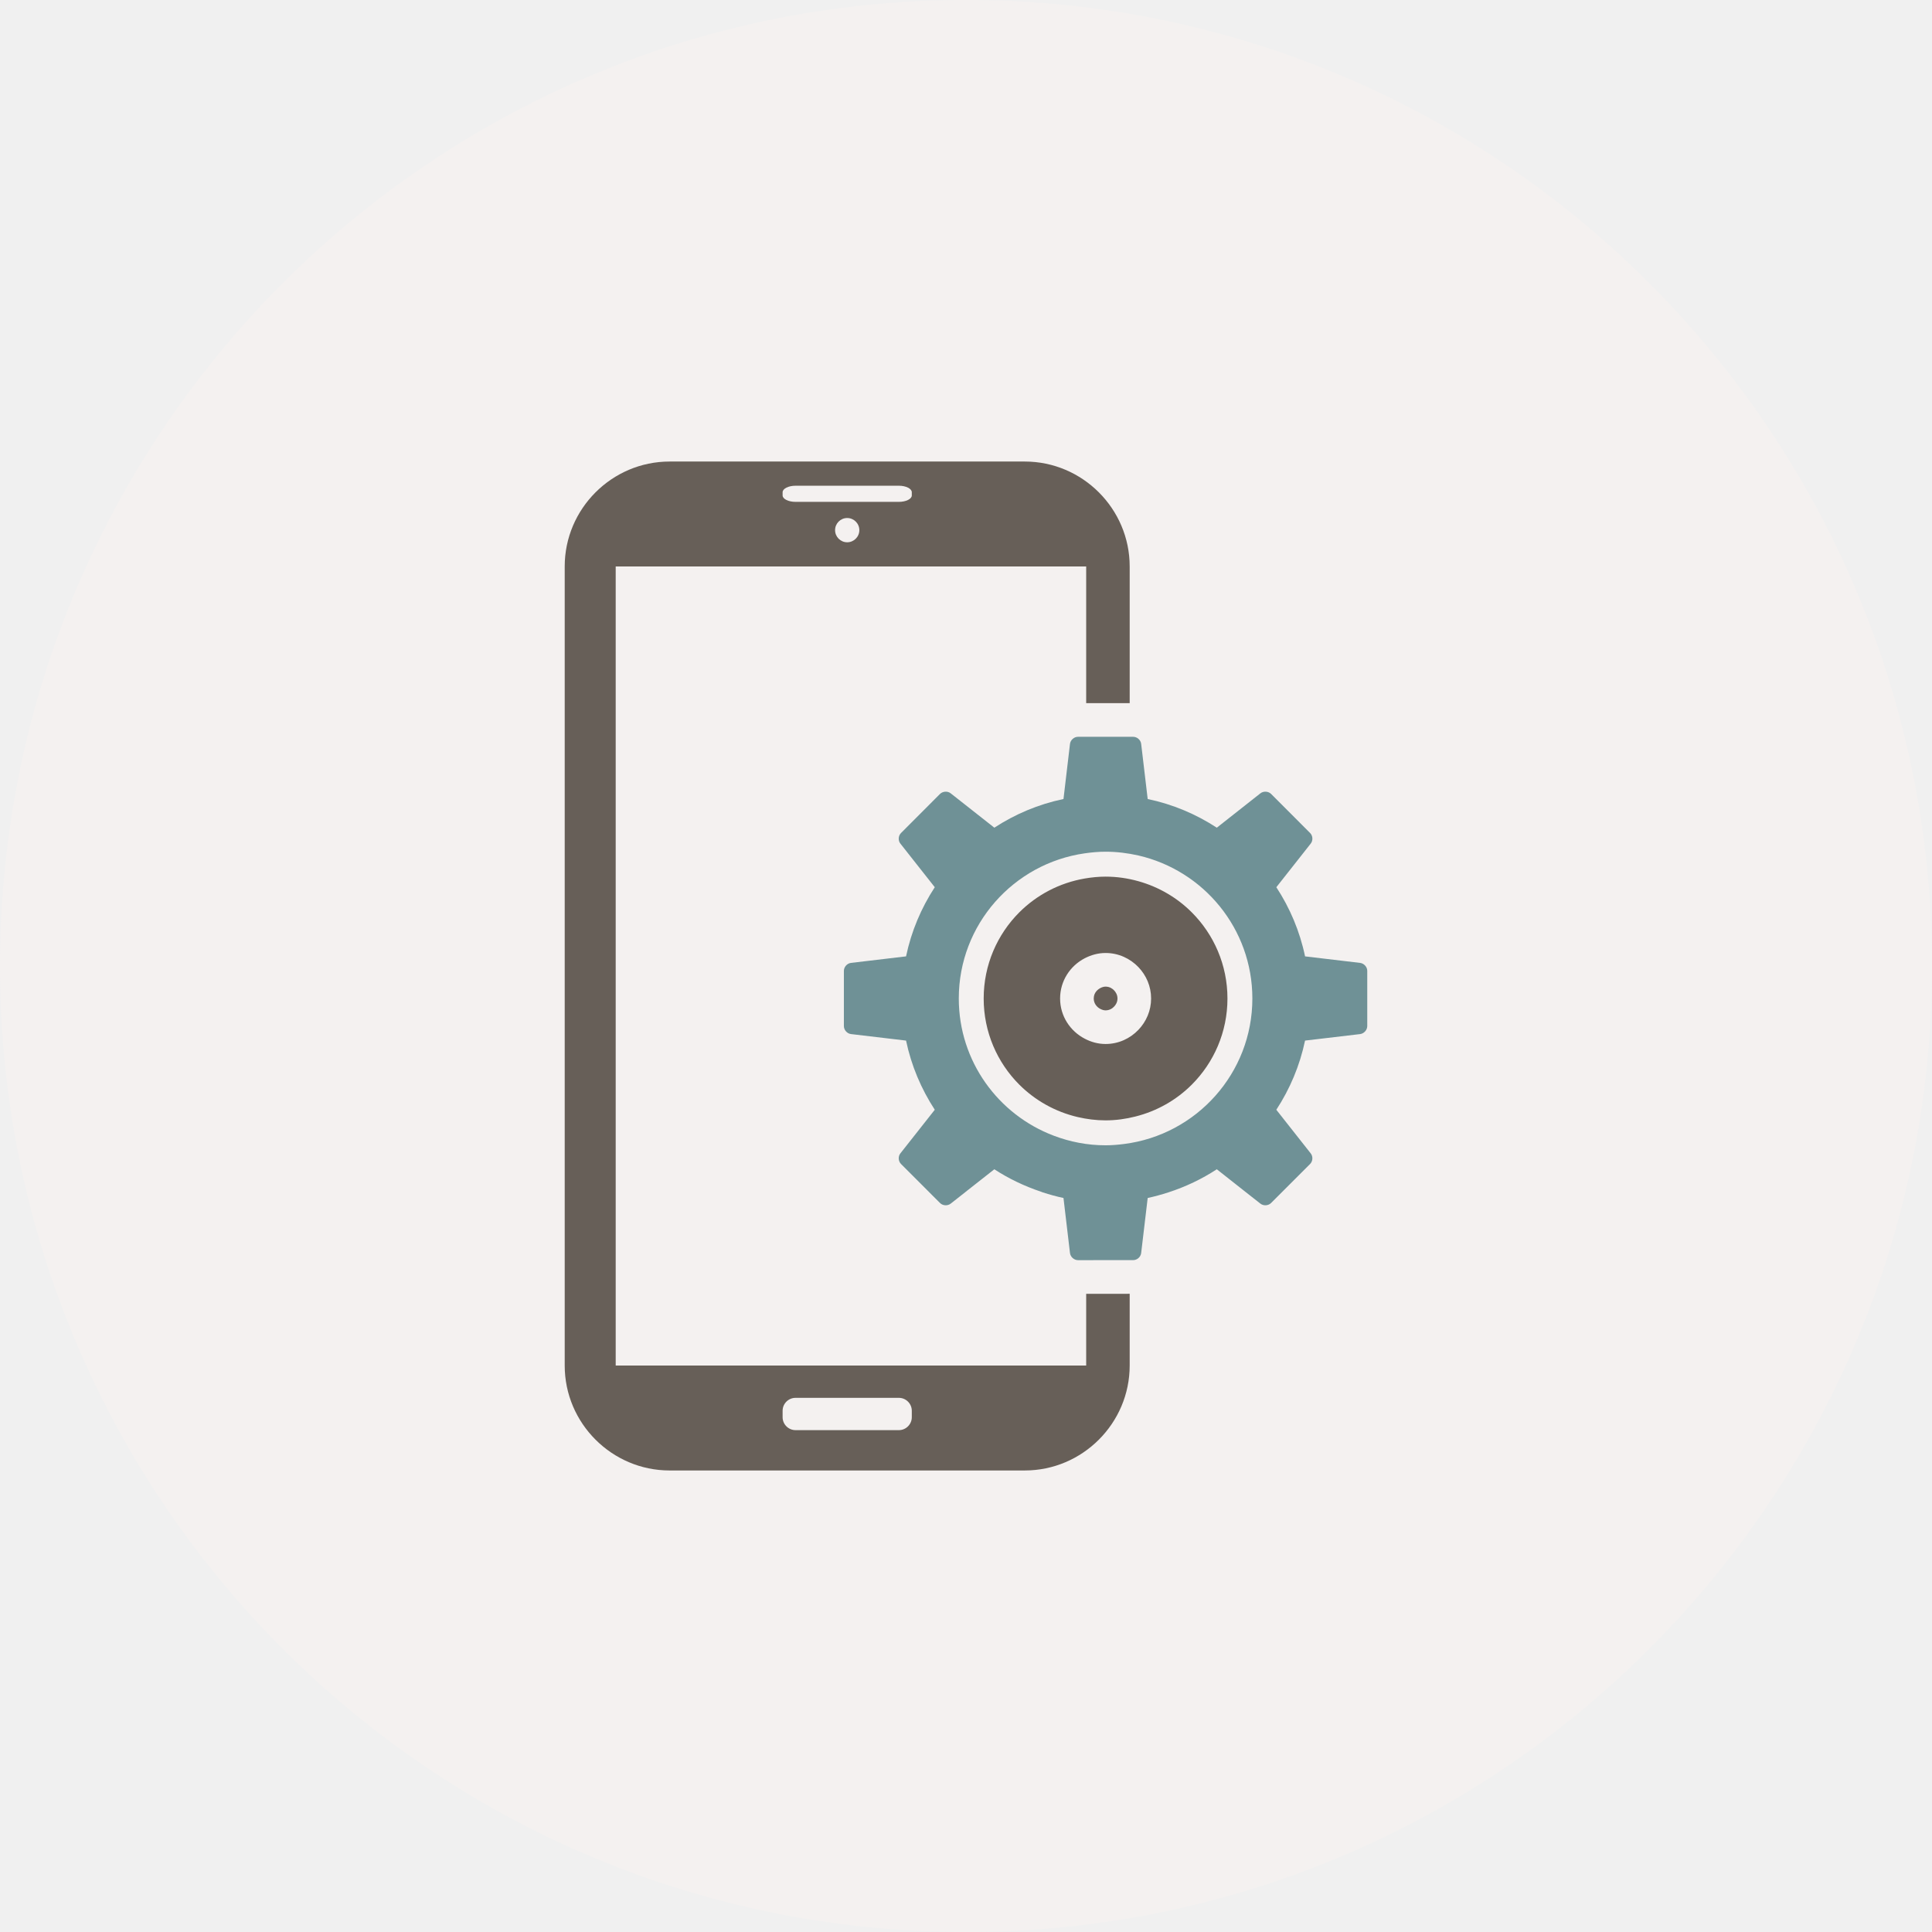
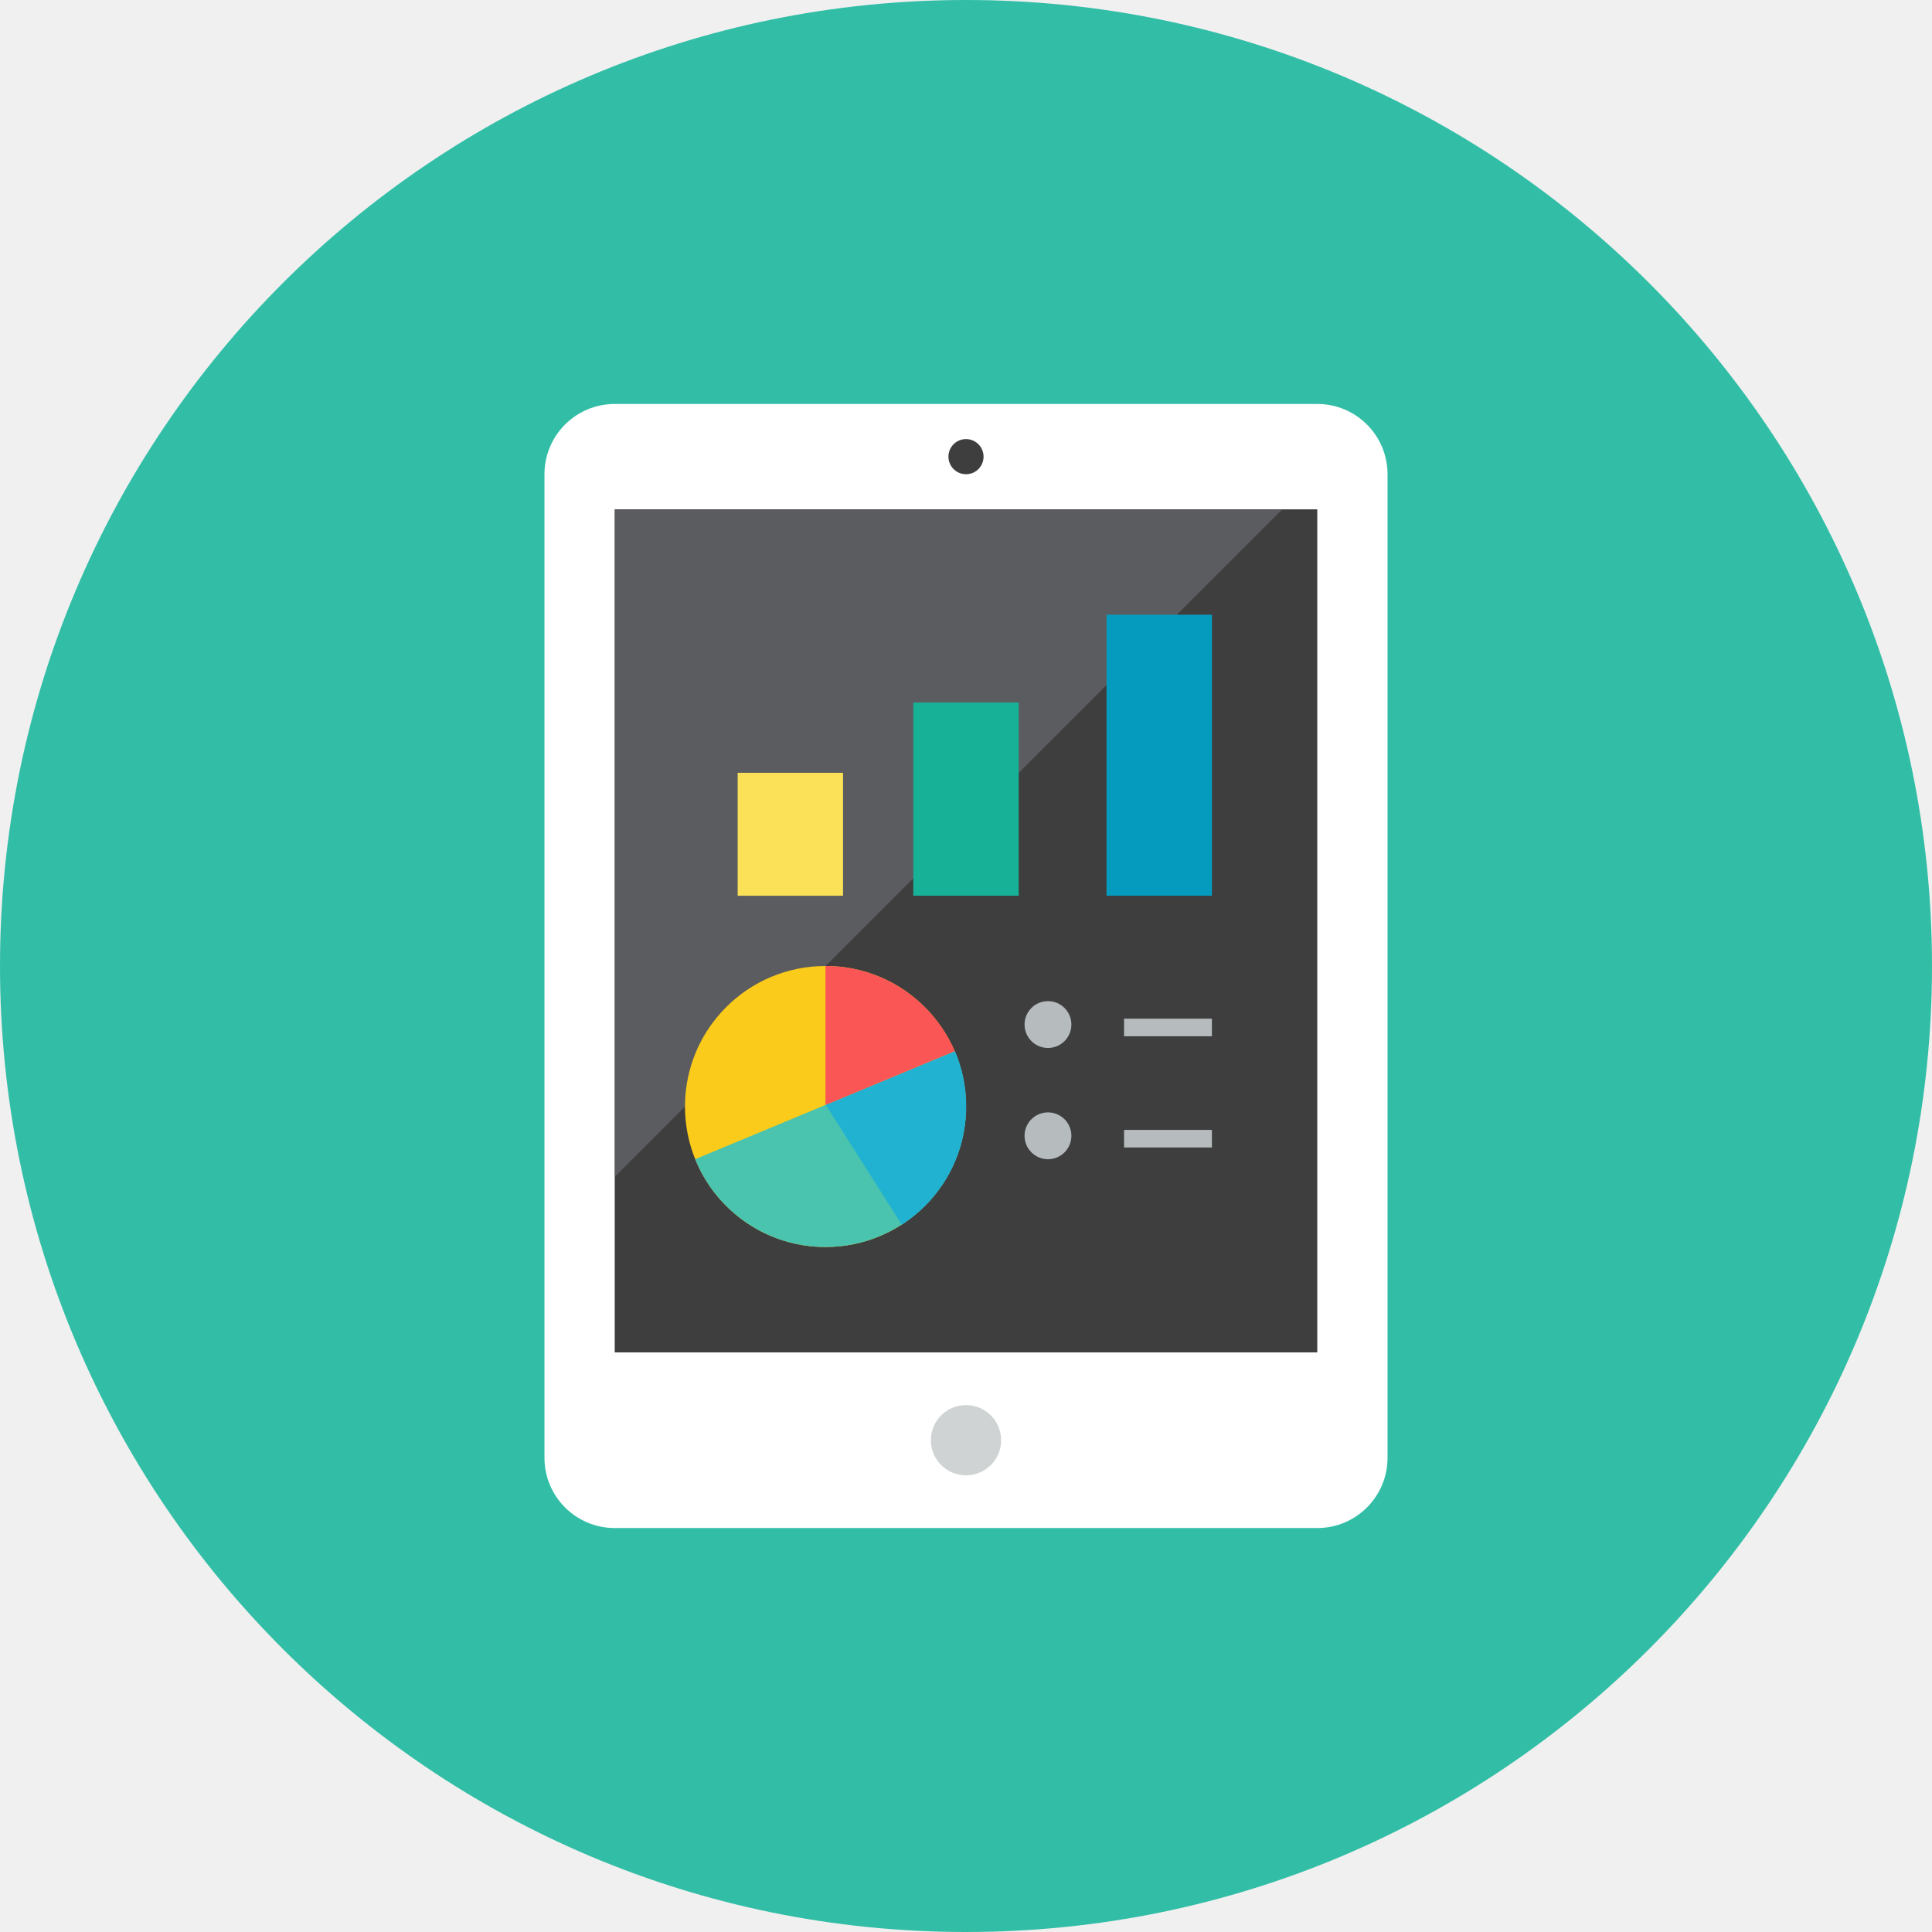
- <svg xmlns="http://www.w3.org/2000/svg" version="1.1" id="Layer_1" x="0px" y="0px" width="500px" height="500px" viewBox="0 0 500 500" enable-background="new 0 0 500 500" xml:space="preserve">
-   <g id="smartphone-configuration">
+ <svg xmlns="http://www.w3.org/2000/svg" height="110px" style="enable-background:new 0 0 110 110;" version="1.0" viewBox="0 0 110 110" width="110px" xml:space="preserve">
+   <g id="Artboard" />
+   <g id="Multicolor">
+     <circle cx="55" cy="55" r="55" style="fill:#32BEA6;" />
    <g>
-       <circle fill="#F4F1F0" cx="250" cy="250" r="250" />
-       <g id="_x33_7">
-         <g>
-           <path fill="#675F58" d="M284.755,255.713c-0.401,0.212-1.698,1.01-1.698,2.696c0,1.34,0.873,2.268,1.692,2.69      c0.499,0.256,0.938,0.381,1.373,0.381c1.058,0,1.79-0.532,2.214-0.983c0.391-0.407,0.867-1.112,0.867-2.089      c0-0.982-0.477-1.682-0.867-2.094c-0.418-0.445-1.15-0.977-2.214-0.977C285.688,255.339,285.243,255.463,284.755,255.713z" />
-           <path fill="#675F58" d="M292.361,146.593c0-14.92-12.213-27.148-27.148-27.148h-91.916c-14.944,0-27.151,12.229-27.151,27.148      v206.81c0,14.931,12.207,27.154,27.151,27.154h91.916c14.936,0,27.148-12.225,27.148-27.154v-18.57l-11.258,0.011v18.56H159.343      v-206.81h121.761v35.384h11.258V146.593L292.361,146.593z M202.539,365.104c0-1.845,1.508-3.342,3.337-3.342h26.758      c1.831,0,3.339,1.497,3.339,3.342v1.676c0,1.83-1.508,3.338-3.339,3.338h-26.758c-1.829,0-3.337-1.508-3.337-3.338V365.104z       M219.252,140.343c-1.73,0-3.133-1.421-3.133-3.141c0-1.731,1.403-3.141,3.133-3.141c1.728,0,3.144,1.41,3.144,3.141      C222.396,138.921,220.98,140.343,219.252,140.343z M235.973,128.223c0,0.911-1.508,1.66-3.339,1.66h-26.758      c-1.829,0-3.337-0.749-3.337-1.66v-0.835c0-0.917,1.508-1.682,3.337-1.682h26.758c1.831,0,3.339,0.765,3.339,1.682V128.223z" />
-         </g>
-         <g>
-           <path fill="#675F58" d="M294.629,228.06c-2.707-0.759-5.566-1.188-8.507-1.188c-1.845,0-3.63,0.19-5.377,0.483      c-6.56,1.128-12.429,4.243-16.943,8.751c-5.706,5.708-9.226,13.596-9.226,22.304c0,8.713,3.52,16.597,9.226,22.304      c4.103,4.091,9.3,7.024,15.115,8.382c2.321,0.537,4.715,0.854,7.205,0.854c2.657,0,5.241-0.364,7.715-0.993      c5.608-1.405,10.617-4.28,14.583-8.241c5.713-5.707,9.245-13.591,9.245-22.304c0-8.708-3.532-16.596-9.245-22.304      C304.645,232.33,299.913,229.546,294.629,228.06z M294.629,266.51c-2.148,2.258-5.158,3.674-8.507,3.674      c-1.953,0-3.767-0.517-5.377-1.363c-3.781-1.957-6.392-5.863-6.392-10.41c0-4.559,2.609-8.469,6.392-10.422      c1.61-0.83,3.424-1.356,5.377-1.356c3.349,0,6.358,1.421,8.507,3.667c2.02,2.116,3.277,4.958,3.277,8.111      C297.906,261.545,296.646,264.395,294.629,266.51z" />
-           <path fill="#6F9196" d="M351.996,249.197l-14.246-1.688c-1.356-6.489-3.918-12.527-7.434-17.898l8.887-11.273      c0.646-0.798,0.575-2.046-0.157-2.767l-10.085-10.102c-0.717-0.711-1.965-0.787-2.778-0.152l-11.272,8.887      c-5.371-3.5-11.404-6.066-17.889-7.417l-1.687-14.263c-0.054-0.51-0.319-0.971-0.705-1.308      c-0.369-0.331-0.856-0.532-1.366-0.532h-12.518h-1.764c-1.021,0-1.947,0.83-2.071,1.839l-1.683,14.263      c-6.494,1.351-12.533,3.917-17.893,7.417l-11.29-8.887c-0.792-0.635-2.034-0.559-2.77,0.152l-10.083,10.102      c-0.73,0.721-0.816,1.969-0.165,2.767l8.892,11.273c-3.507,5.371-6.076,11.41-7.433,17.898l-14.247,1.688      c-1.02,0.124-1.842,1.052-1.842,2.071v14.274c0,1.015,0.822,1.953,1.842,2.077l14.247,1.684      c1.356,6.487,3.925,12.521,7.433,17.902l-5.797,7.352l-3.095,3.922c-0.651,0.805-0.564,2.051,0.165,2.768l7.197,7.199      l0.135,0.146l2.751,2.74c0.716,0.728,1.978,0.797,2.78,0.157l3.684-2.897l0.173-0.146l7.422-5.838      c3.722,2.436,7.796,4.367,12.099,5.815c0.164,0.05,0.305,0.119,0.457,0.175c1.746,0.559,3.516,1.058,5.338,1.441l1.683,14.247      c0.124,1.021,1.052,1.834,2.071,1.845l14.279-0.011c1.01,0.011,1.953-0.813,2.072-1.834l1.688-14.247      c1.801-0.385,3.574-0.885,5.321-1.441c4.472-1.449,8.708-3.463,12.565-5.99l7.573,5.974l3.699,2.908      c0.814,0.64,2.062,0.569,2.778-0.157l2.75-2.751l7.335-7.335c0.732-0.717,0.804-1.964,0.157-2.768l-8.887-11.272      c3.516-5.382,6.076-11.415,7.434-17.903l14.246-1.683c1.01-0.124,1.854-1.062,1.854-2.077V251.27      C353.852,250.25,353.006,249.322,351.996,249.197z M290.886,296.066c-1.562,0.201-3.151,0.336-4.764,0.336      c-4.731,0-9.233-0.9-13.399-2.479c-14.367-5.426-24.589-19.26-24.589-35.515c0-19.157,14.188-34.95,32.611-37.57      c1.758-0.25,3.538-0.418,5.377-0.418c2.924,0,5.762,0.363,8.507,0.982c16.873,3.879,29.481,18.957,29.481,37.006      C324.11,277.756,309.613,293.712,290.886,296.066z" />
-         </g>
+       <path d="M79,27c0-2.209-1.791-4-4-4H35c-2.209,0-4,1.791-4,4v56c0,2.209,1.791,4,4,4h40    c2.209,0,4-1.791,4-4V27z" style="fill:#FFFFFF;" />
+       <rect height="48" style="fill:#3E3E3F;" width="40" x="35" y="29" />
+       <circle cx="55" cy="82" r="2" style="fill:#CFD3D4;" />
+       <g>
+         <circle cx="59.667" cy="58.333" r="1.333" style="fill:#B6BCBD;" />
+         <rect height="1" style="fill:#B6BCBD;" width="5" x="64" y="58" />
+       </g>
+       <g>
+         <circle cx="59.667" cy="64.667" r="1.333" style="fill:#B6BCBD;" />
+         <rect height="1" style="fill:#B6BCBD;" width="5" x="64" y="64.333" />
+       </g>
+       <circle cx="55" cy="26" r="1" style="fill:#3E3E3F;" />
+       <polygon points="35.009,67 73,29.009 35.009,29.009   " style="fill:#5B5C5F;" />
+       <rect height="7" style="fill:#FBE158;" width="6" x="42" y="44" />
+       <rect height="11" style="fill:#17B198;" width="6" x="52" y="40" />
+       <rect height="16" style="fill:#059BBF;" width="6" x="63" y="35" />
+       <g>
+         <circle cx="47" cy="63" r="8" style="fill:#FACB1B;" />
+         <path d="M55,63c0,4.42-3.58,8-8,8c-3.36,0-6.233-2.067-7.42-5l14.78-6.153C54.773,60.813,55,61.88,55,63z" style="fill:#4AC3AF;" />
+         <path d="M55.013,63.003c0,2.82-1.46,5.3-3.667,6.727l-4.327-6.82l7.353-3.06     C54.786,60.817,55.013,61.883,55.013,63.003z" style="fill:#21B2D1;" />
+         <path d="M54.36,59.847L47,62.913V55C50.3,55,53.133,57,54.36,59.847z" style="fill:#FA5655;" />
      </g>
    </g>
  </g>
-   <g id="Layer_1_1_">
- </g>
</svg>
